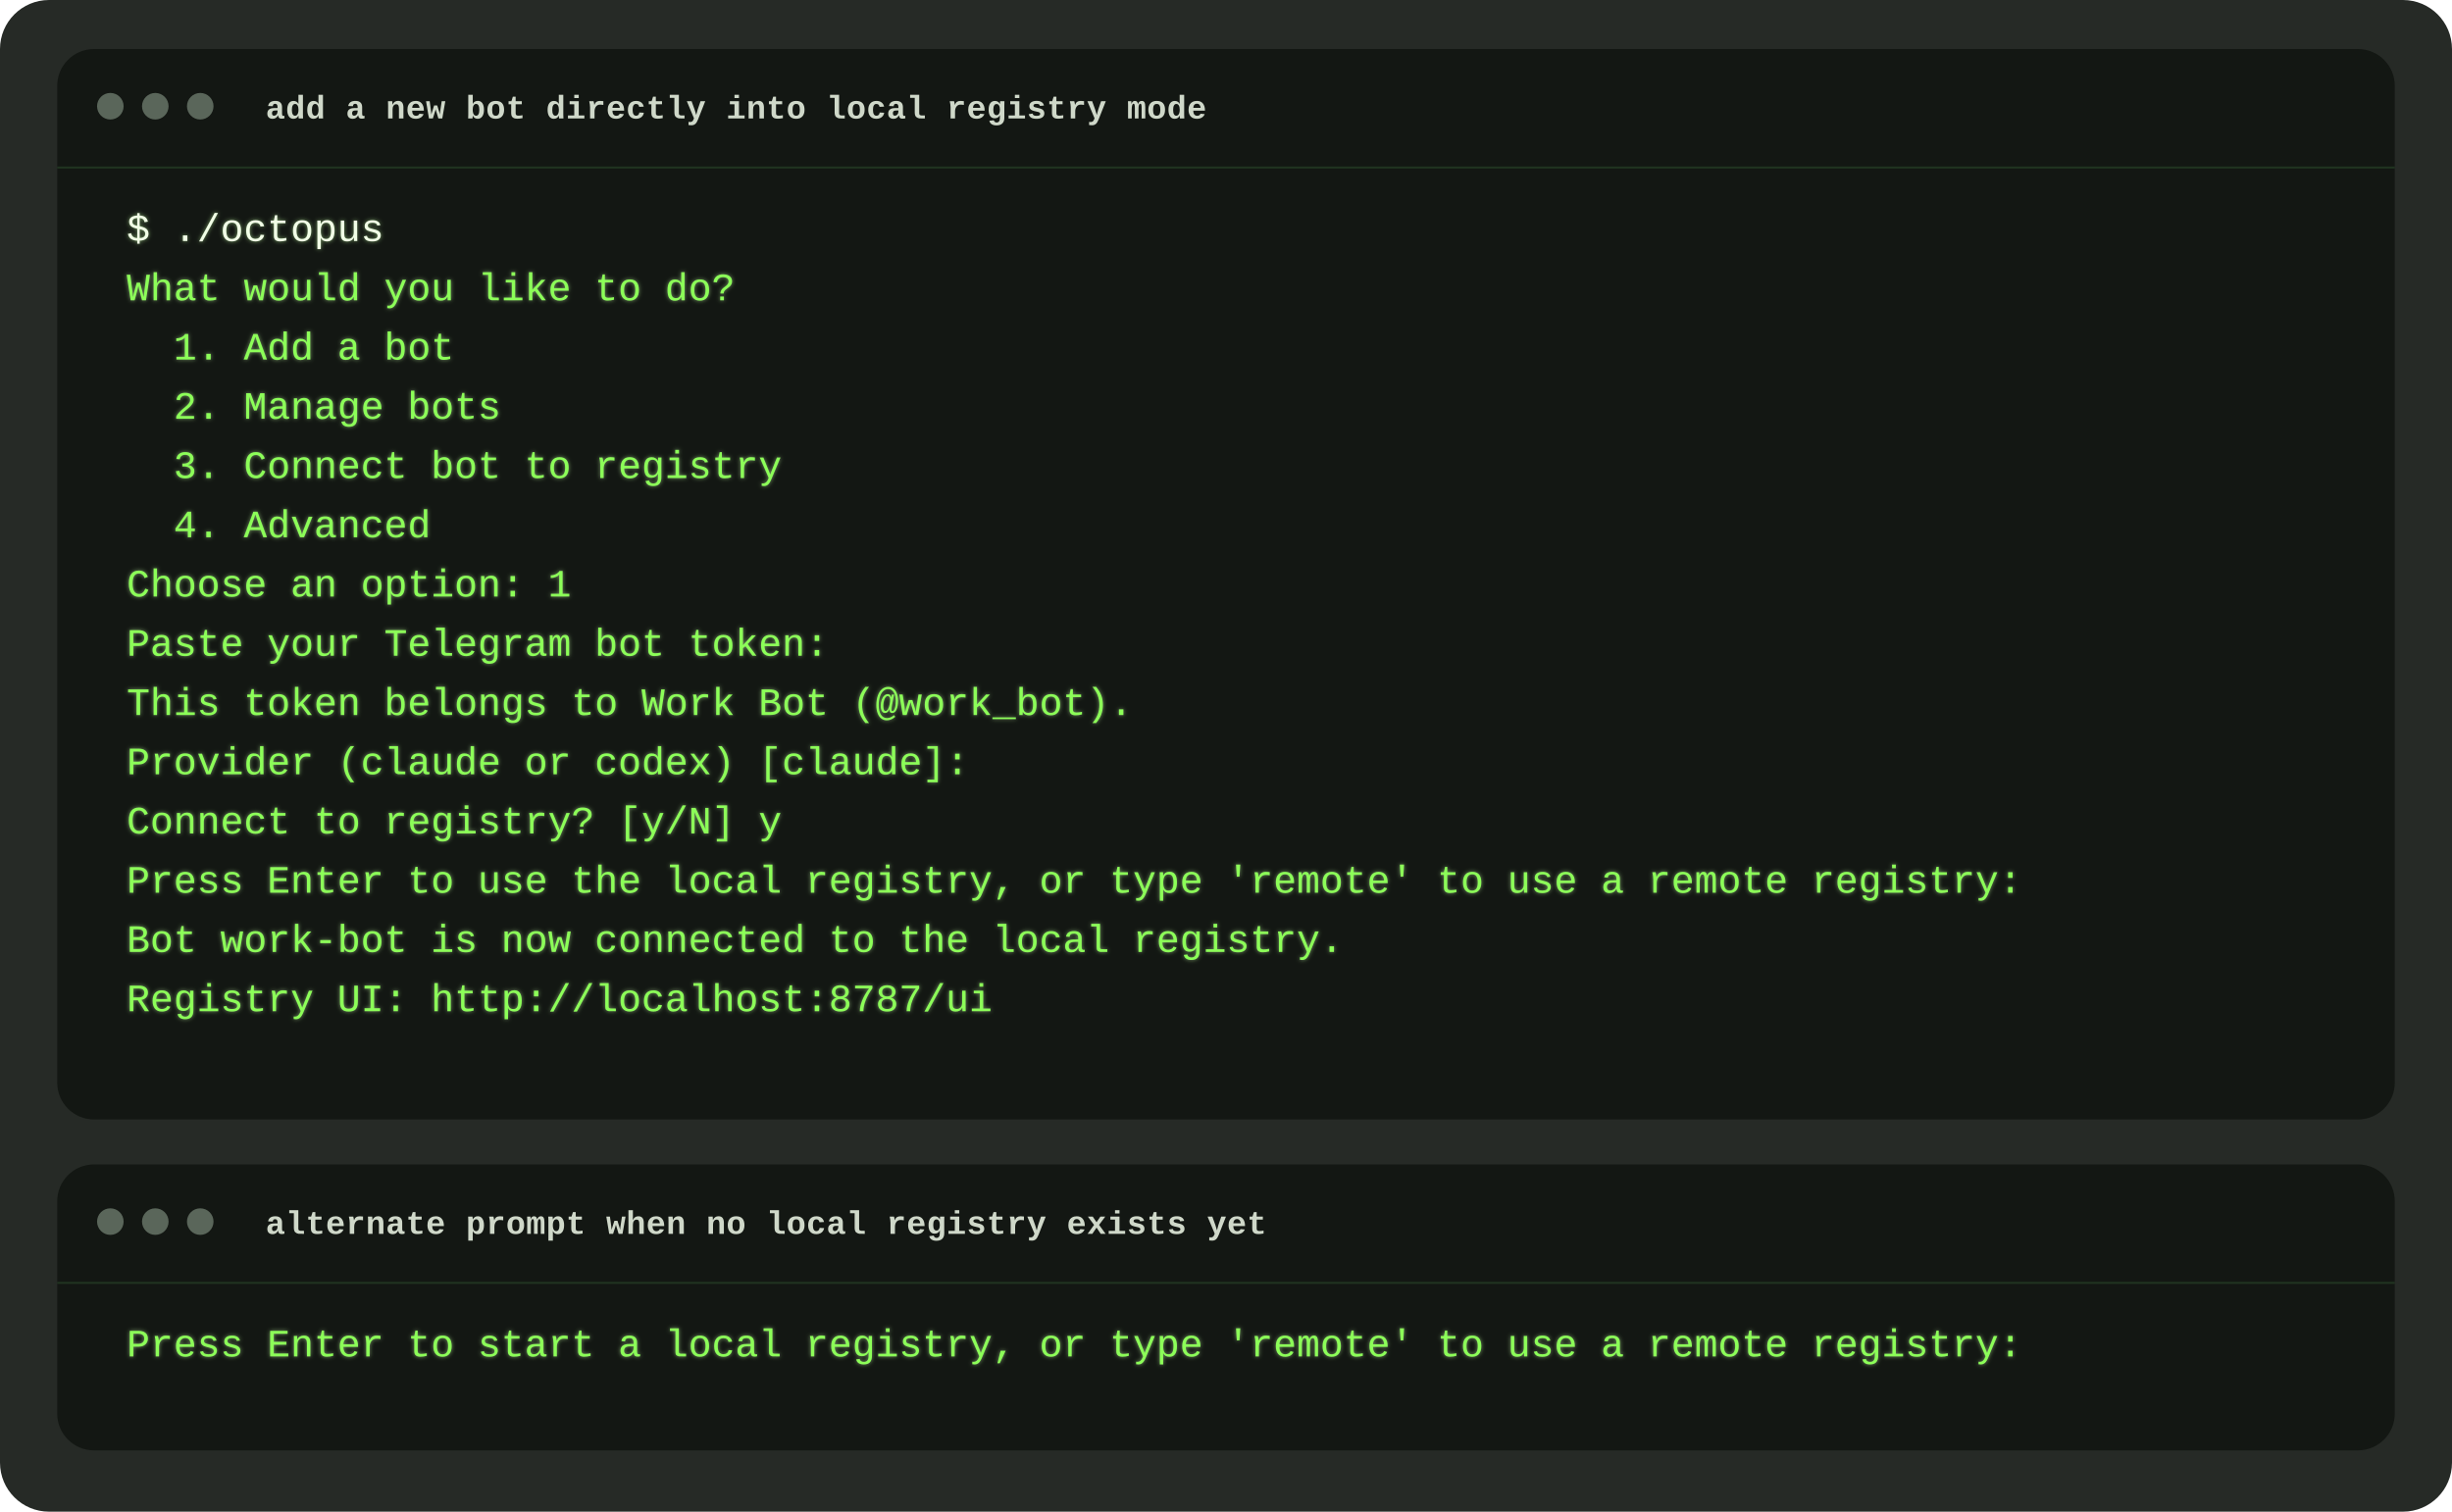
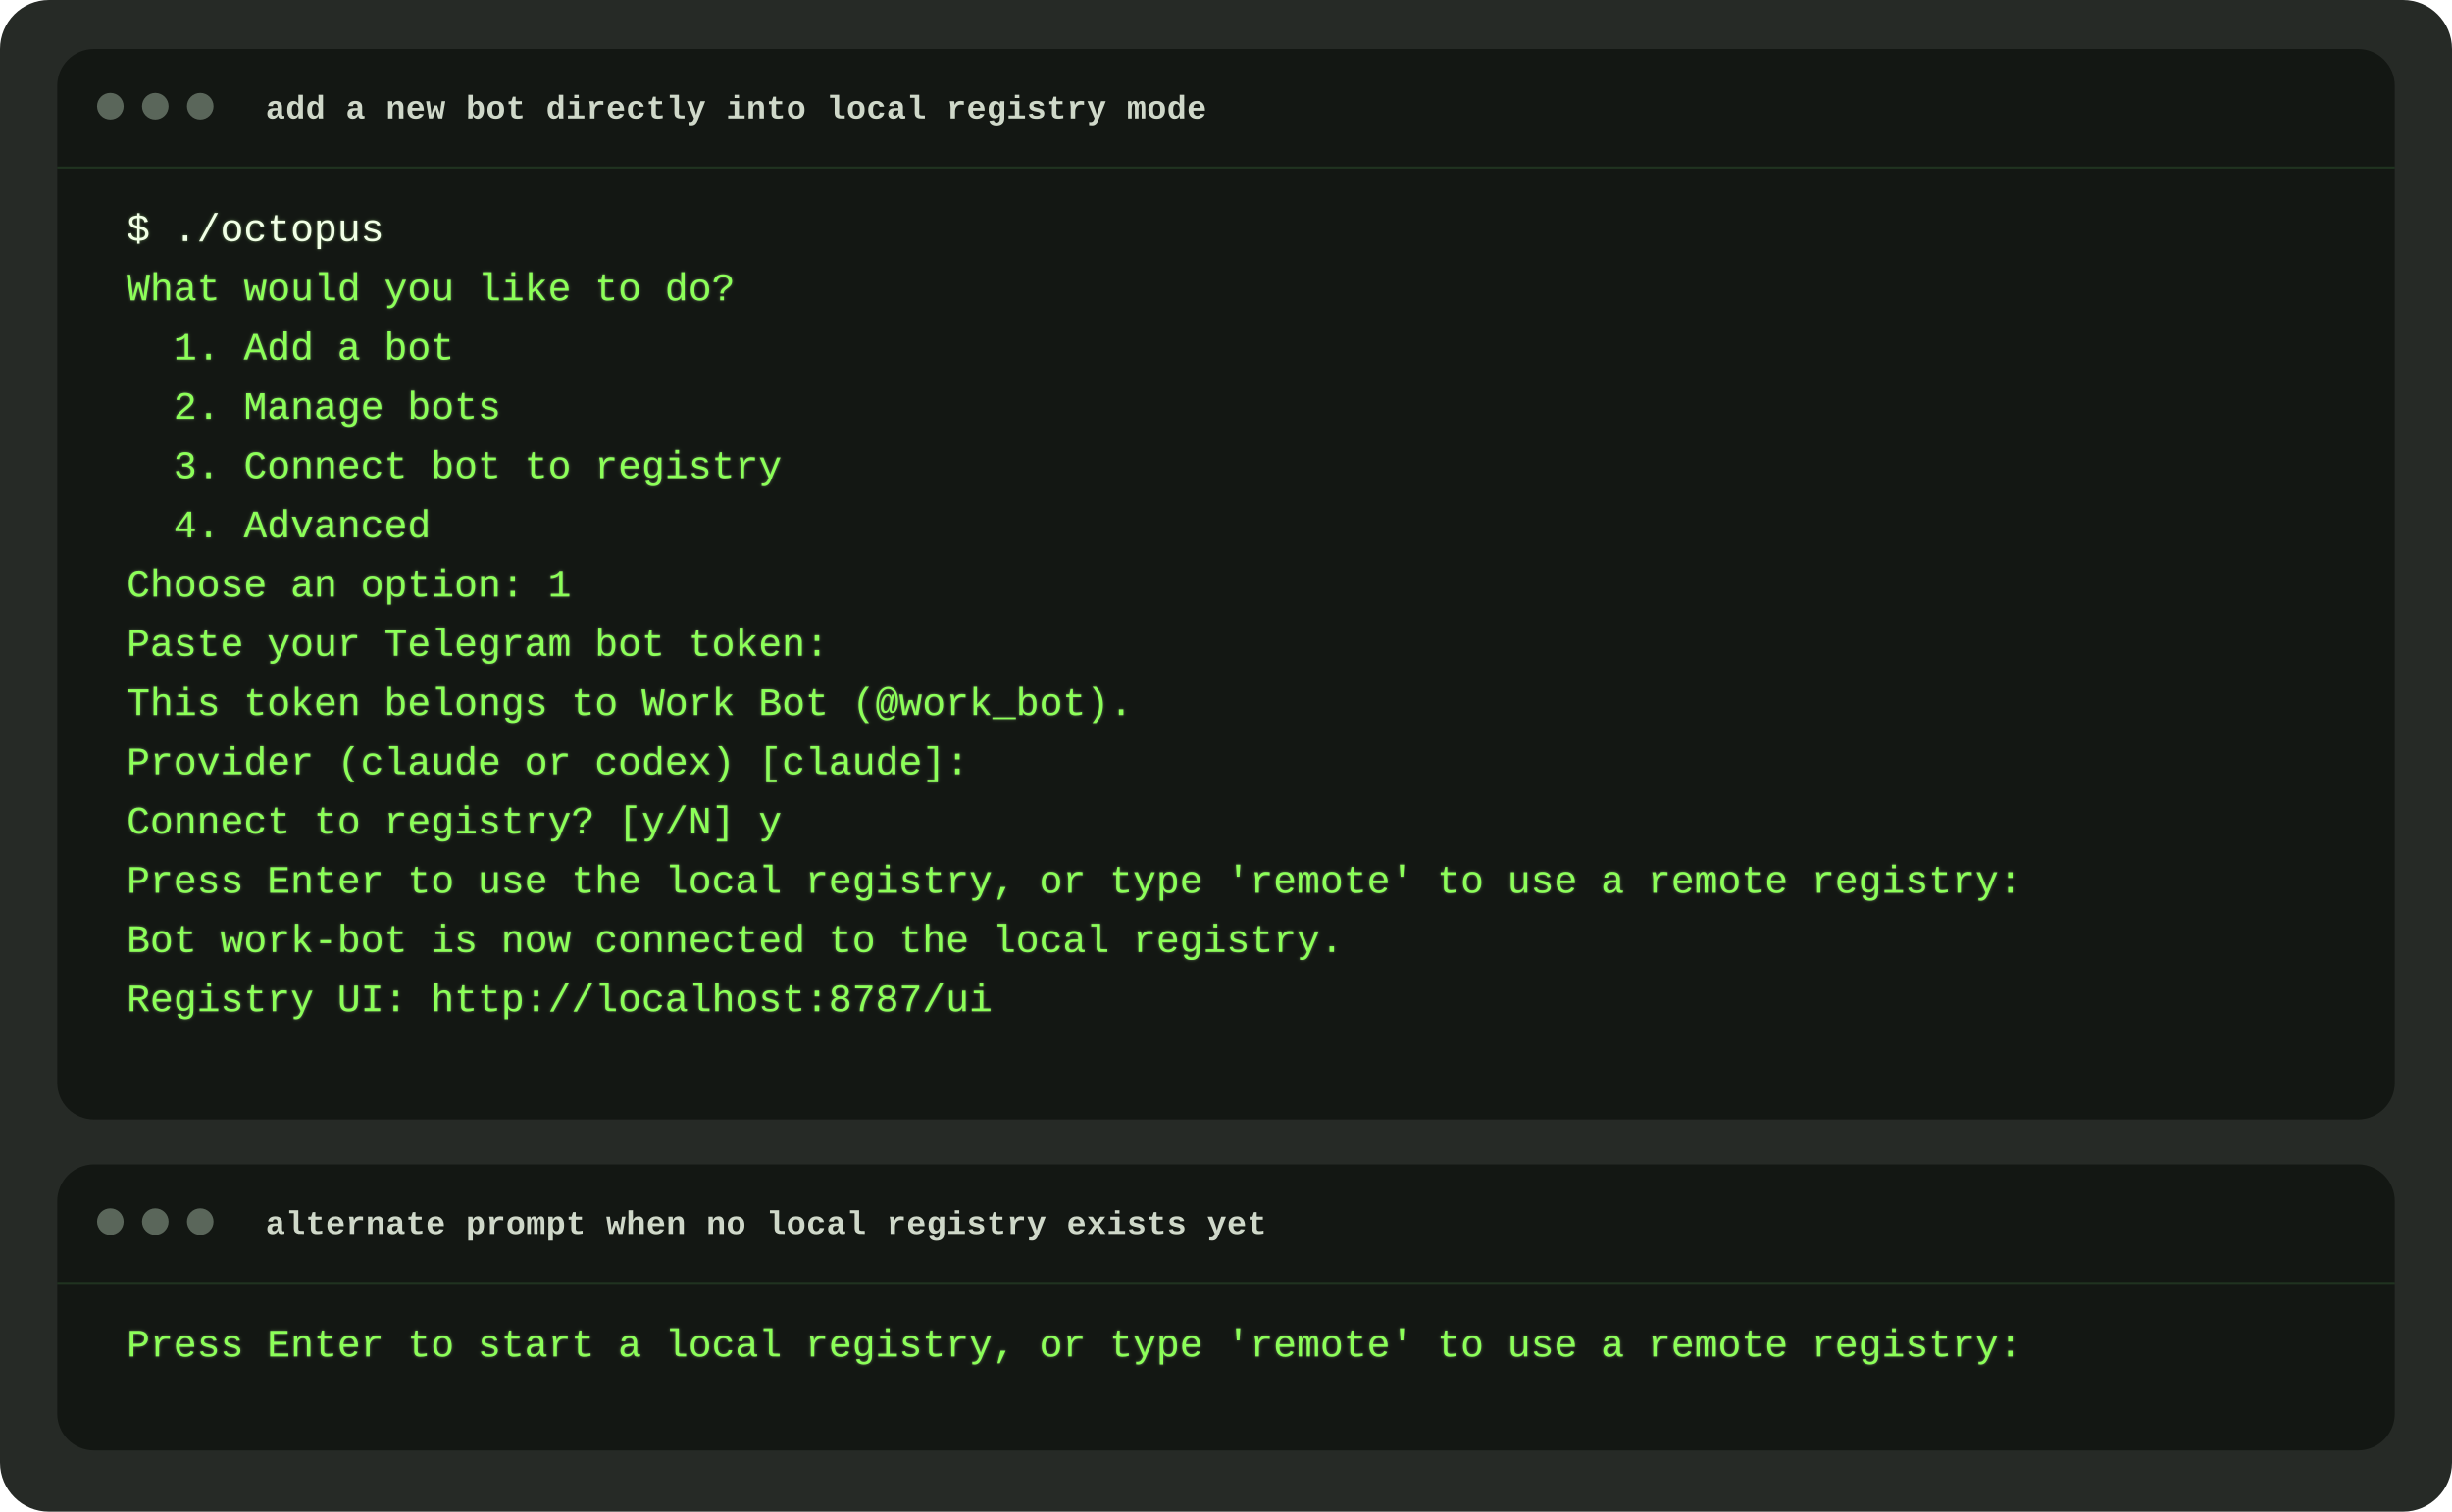
<svg xmlns="http://www.w3.org/2000/svg" width="1200" height="740" viewBox="0 0 1200 740" role="img" aria-labelledby="title desc">
  <style>
    .bg { fill: #262a26; }
    .panel { fill: #131713; }
    .rule { stroke: #274227; stroke-width: 1; opacity: 0.65; }
    .dot { fill: #5a665a; }
    .label { fill: #cfd8c9; font: 600 16px "IBM Plex Mono", "SFMono-Regular", Menlo, Monaco, Consolas, "Liberation Mono", monospace; letter-spacing: 0.2px; }
    .line { fill: #8cff58; font: 19px "IBM Plex Mono", "SFMono-Regular", Menlo, Monaco, Consolas, "Liberation Mono", monospace; letter-spacing: 0.05px; filter: url(#crt-glow); }
    .prompt { fill: #f1ffe6; }
  </style>
  <defs>
    <filter id="crt-glow" x="-20%" y="-20%" width="140%" height="140%">
-       <feGaussianBlur stdDeviation="1.05" result="blur" />
-       <feColorMatrix in="blur" type="matrix" values="0 0 0 0 0.55 0 0 0 0 1 0 0 0 0 0.35 0 0 0 0.58 0" result="glow" />
+       <feGaussianBlur stdDeviation="0.85" result="blur" />
+       <feColorMatrix in="blur" type="matrix" values="0 0 0 0 0.55 0 0 0 0 1 0 0 0 0 0.35 0 0 0 0.5 0" result="glow" />
      <feMerge>
        <feMergeNode in="glow" />
        <feMergeNode in="SourceGraphic" />
      </feMerge>
    </filter>
  </defs>
  <rect class="bg" x="0" y="0" width="1200" height="740" rx="24" />
  <g transform="translate(28 24)">
    <rect class="panel" x="0" y="0" width="1144" height="524" rx="18" />
    <circle class="dot" cx="26" cy="28" r="6.5" />
    <circle class="dot" cx="48" cy="28" r="6.5" />
    <circle class="dot" cx="70" cy="28" r="6.5" />
    <text class="label" x="102" y="34">add a new bot directly into local registry mode</text>
    <line class="rule" x1="0" y1="58" x2="1144" y2="58" />
    <text class="line" xml:space="preserve">
      <tspan class="prompt" x="34" y="94">$ ./octopus</tspan>
      <tspan x="34" dy="29">What would you like to do?</tspan>
      <tspan x="34" dy="29">  1. Add a bot</tspan>
      <tspan x="34" dy="29">  2. Manage bots</tspan>
      <tspan x="34" dy="29">  3. Connect bot to registry</tspan>
      <tspan x="34" dy="29">  4. Advanced</tspan>
      <tspan x="34" dy="29">Choose an option: 1</tspan>
      <tspan x="34" dy="29" />
      <tspan x="34" dy="29">Paste your Telegram bot token:</tspan>
      <tspan x="34" dy="29">This token belongs to Work Bot (@work_bot).</tspan>
      <tspan x="34" dy="29">Provider (claude or codex) [claude]:</tspan>
      <tspan x="34" dy="29">Connect to registry? [y/N] y</tspan>
      <tspan x="34" dy="29">Press Enter to use the local registry, or type 'remote' to use a remote registry:</tspan>
      <tspan x="34" dy="29">Bot work-bot is now connected to the local registry.</tspan>
      <tspan x="34" dy="29">Registry UI: http://localhost:8787/ui</tspan>
    </text>
    <rect class="panel" x="0" y="546" width="1144" height="140" rx="18" />
    <circle class="dot" cx="26" cy="574" r="6.5" />
    <circle class="dot" cx="48" cy="574" r="6.5" />
    <circle class="dot" cx="70" cy="574" r="6.5" />
    <text class="label" x="102" y="580">alternate prompt when no local registry exists yet</text>
    <line class="rule" x1="0" y1="604" x2="1144" y2="604" />
    <text class="line" xml:space="preserve">
      <tspan x="34" y="640">Press Enter to start a local registry, or type 'remote' to use a remote registry:</tspan>
    </text>
  </g>
</svg>
